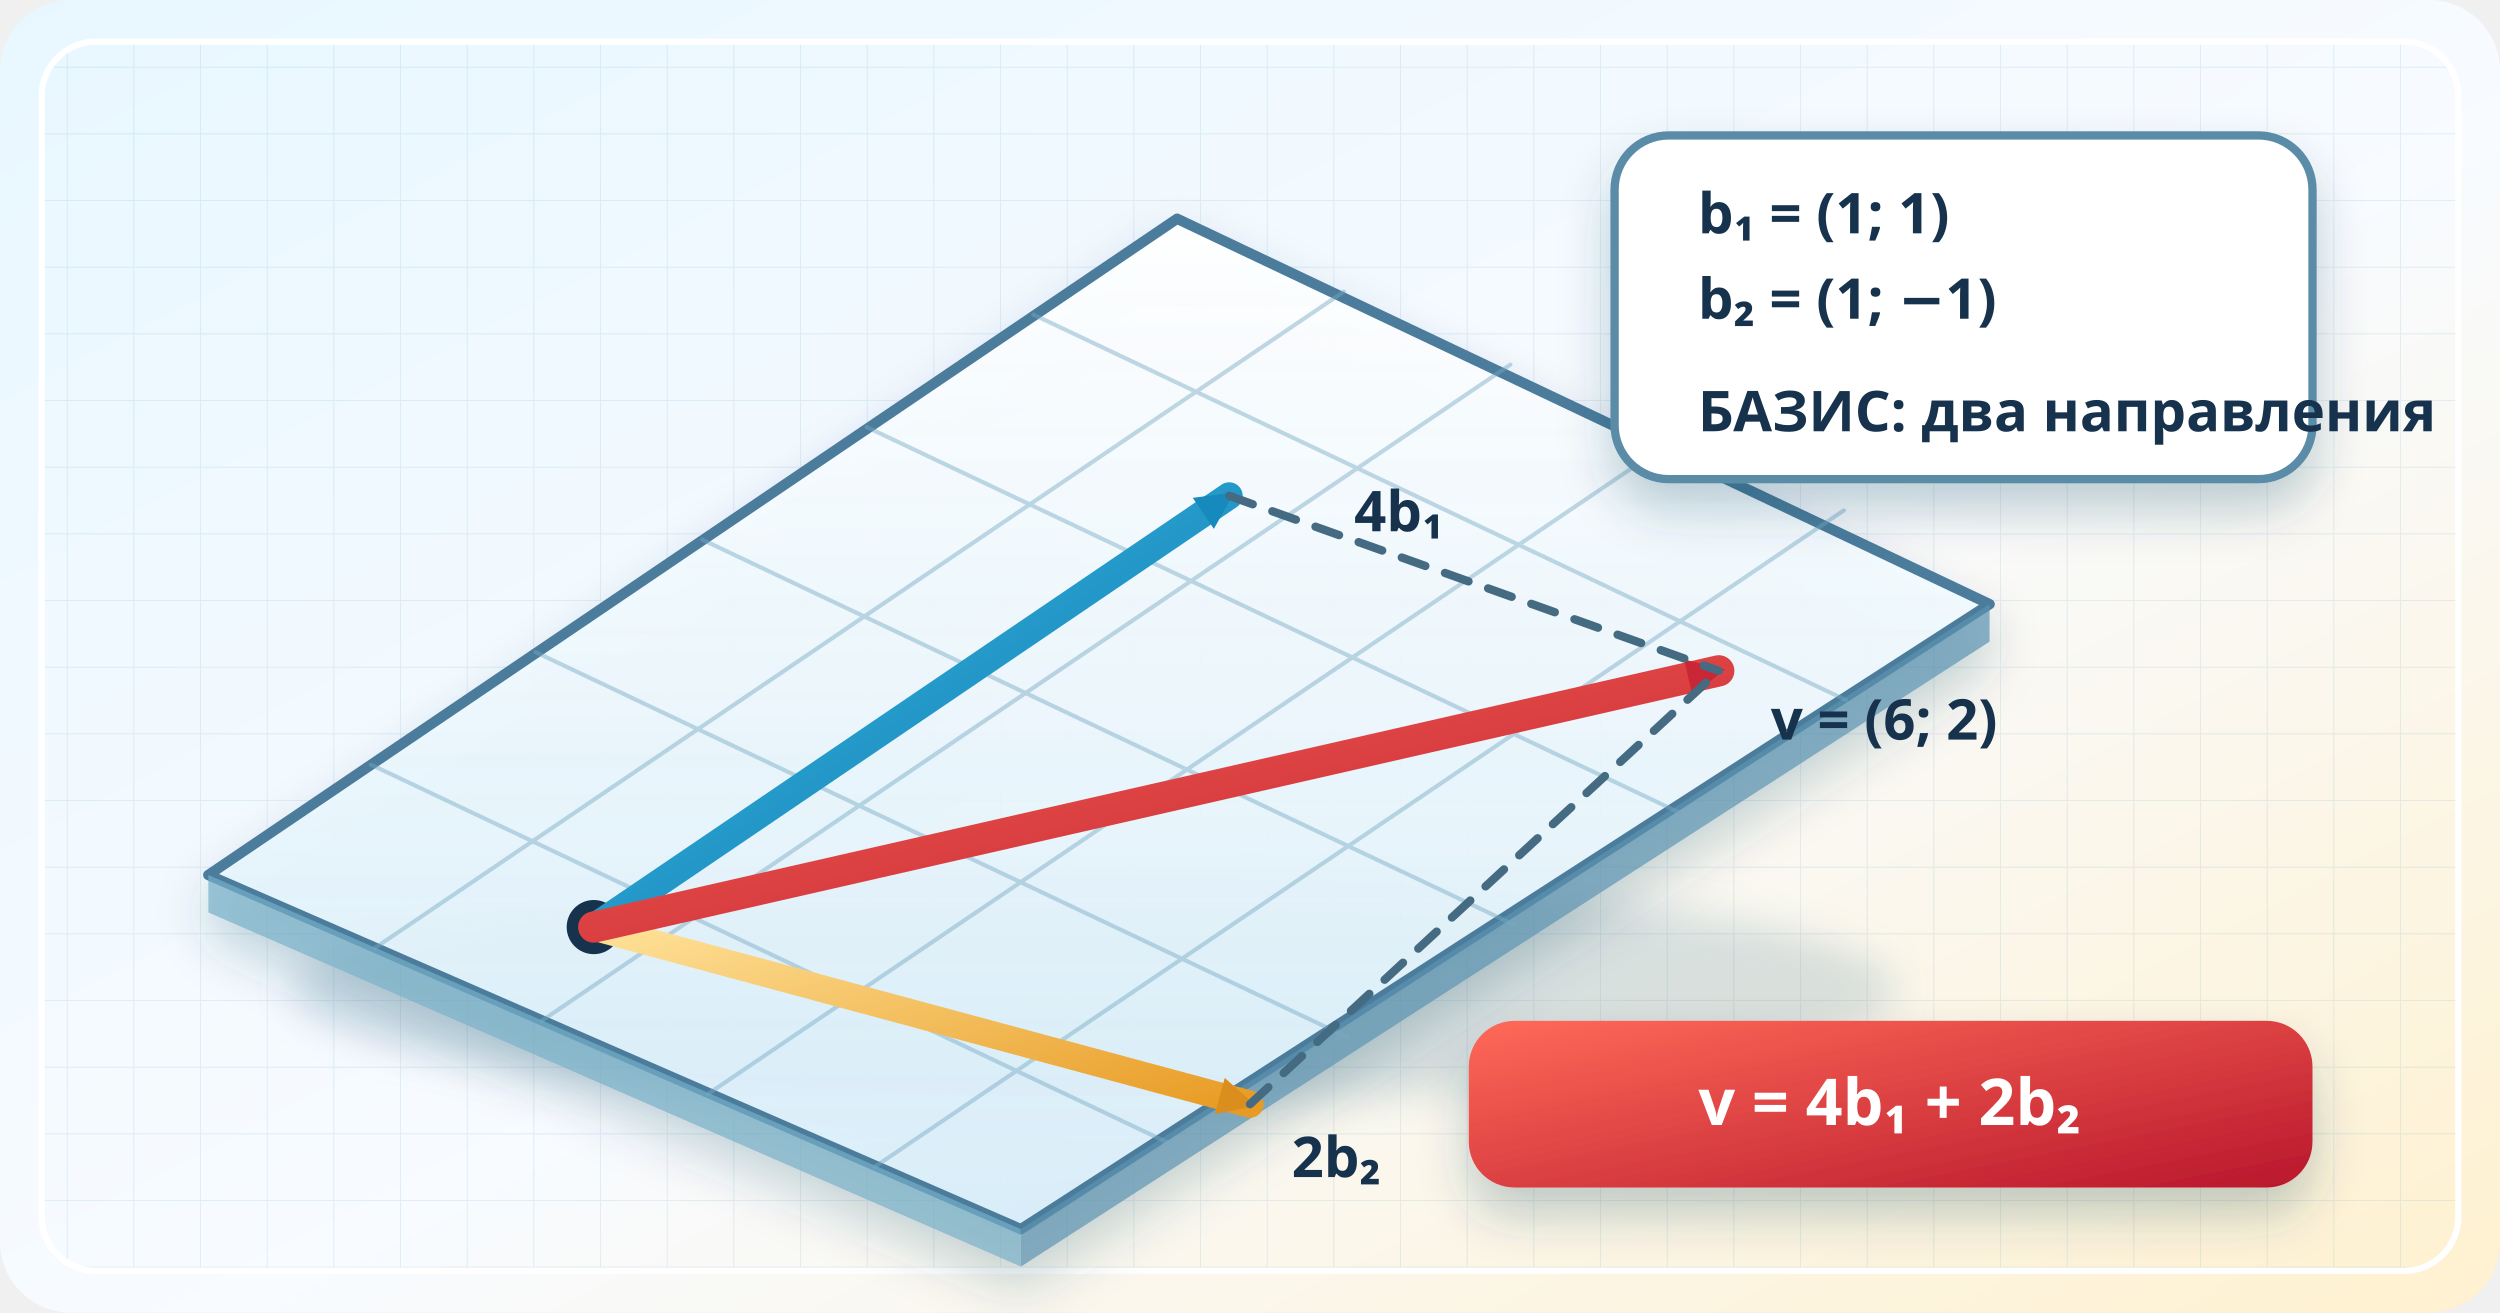
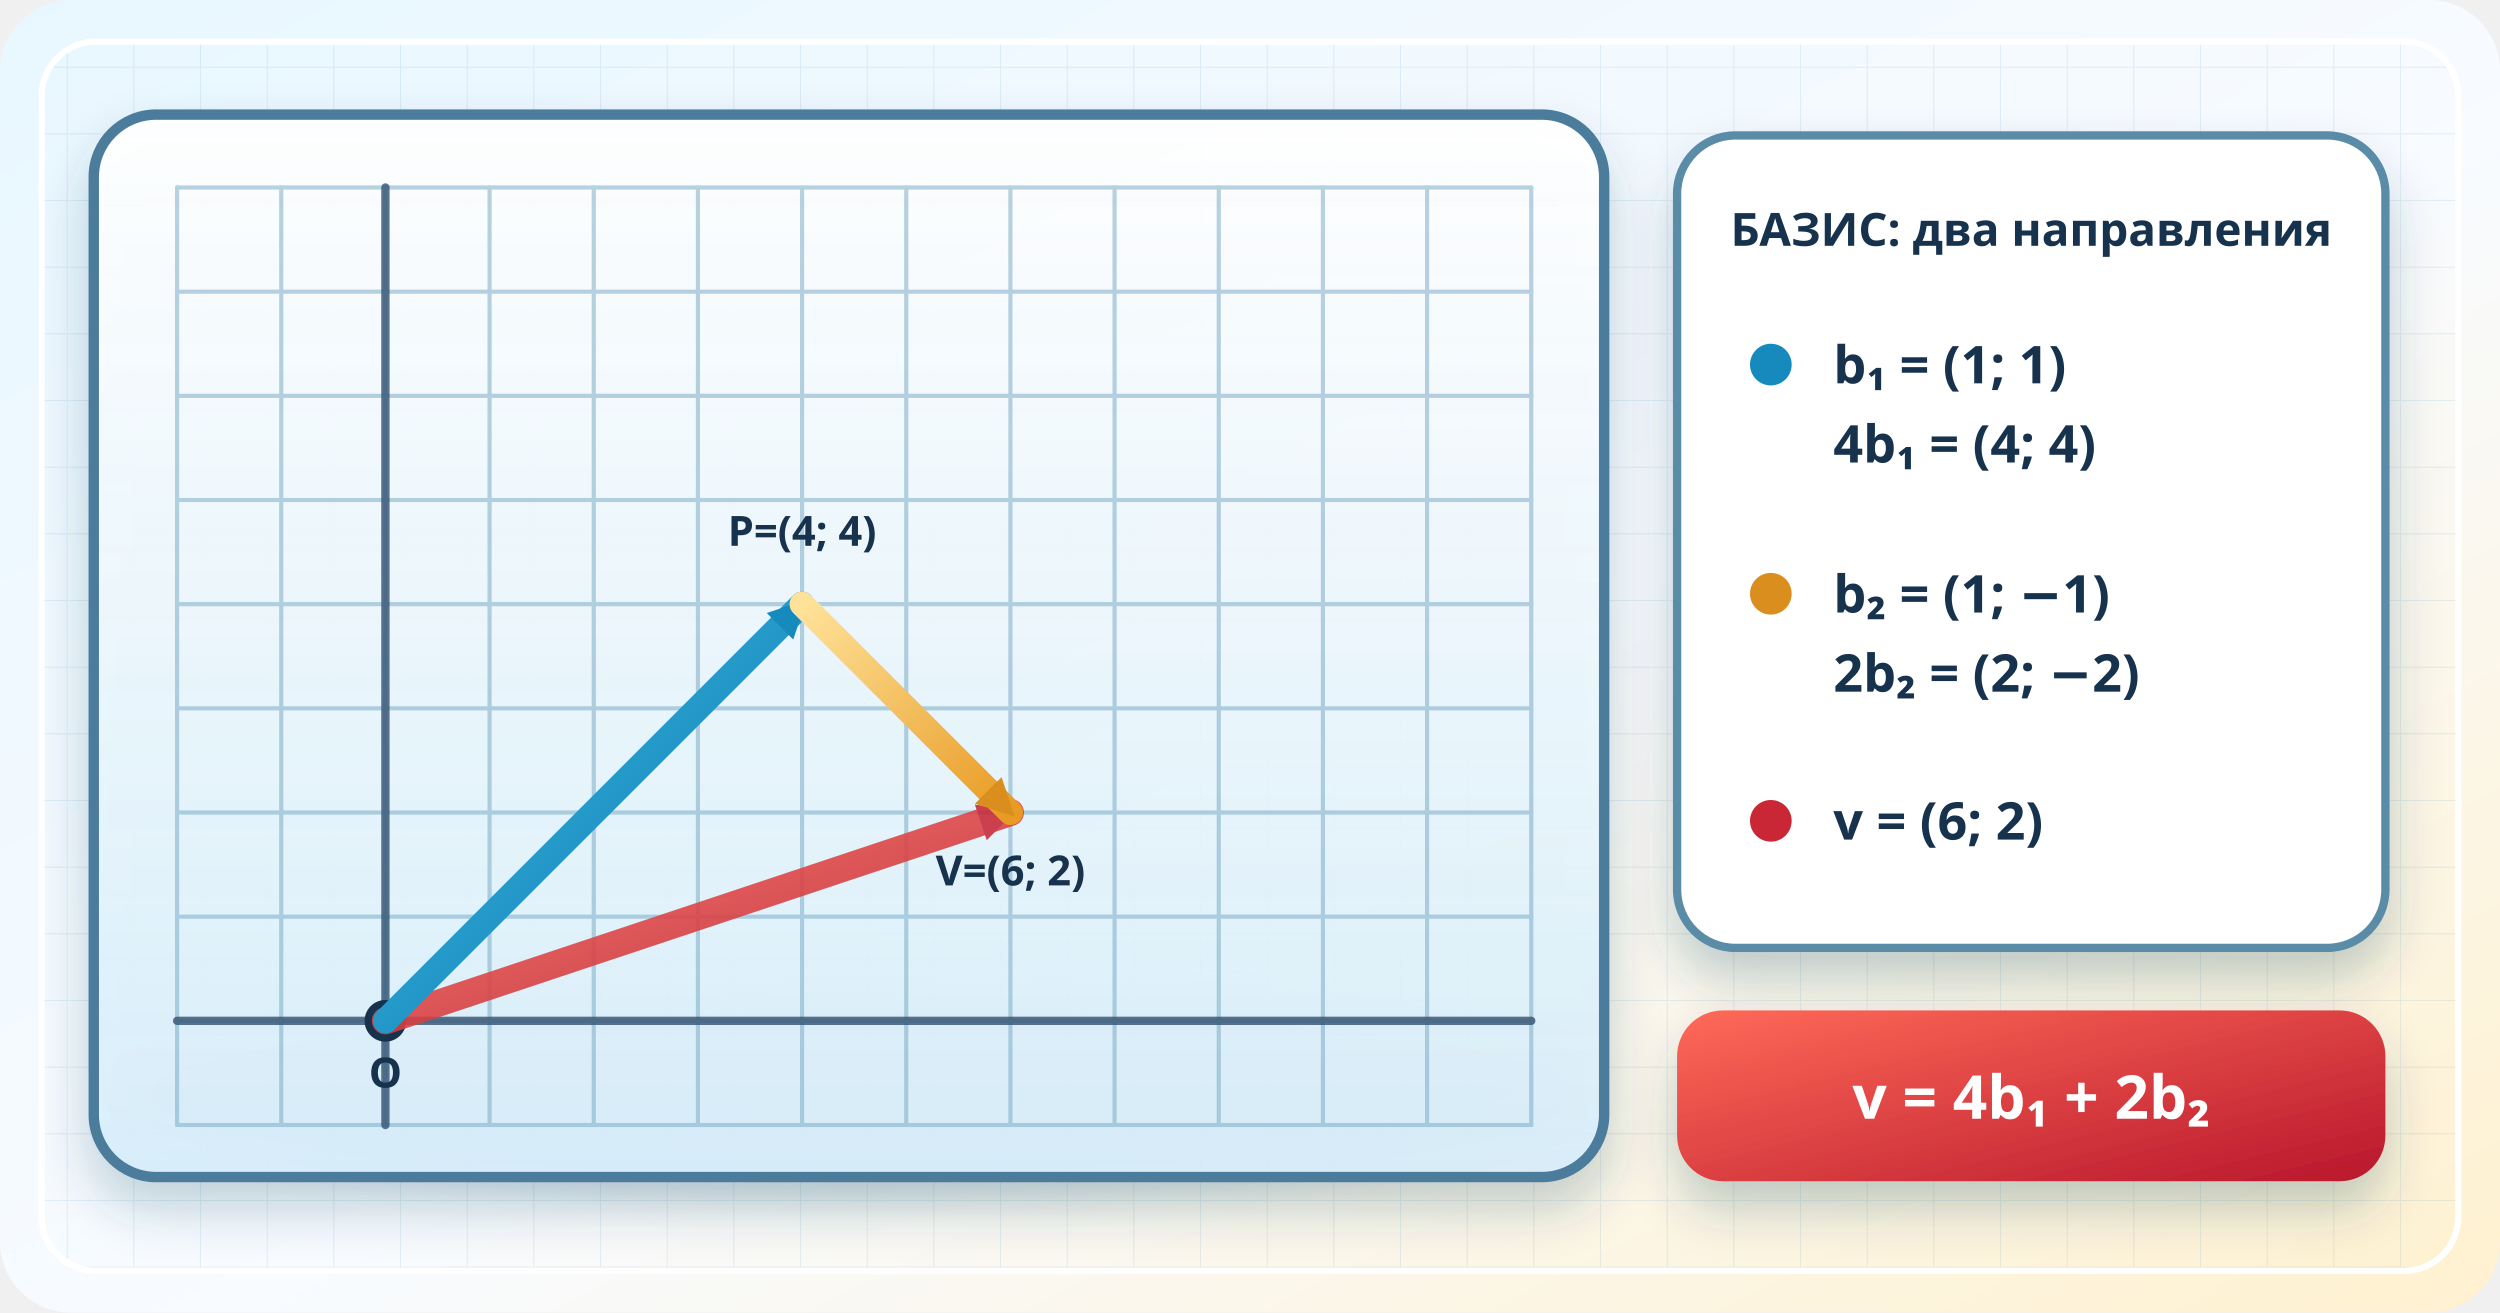
<svg xmlns="http://www.w3.org/2000/svg" viewBox="0 0 1200 630" role="img" aria-labelledby="title desc">
  <defs>
    <linearGradient id="bg" x2="1" y2="1">
      <stop stop-color="#e8f7ff" />
      <stop offset=".55" stop-color="#f8fbff" />
      <stop offset="1" stop-color="#fff1cf" />
    </linearGradient>
    <linearGradient id="glass" x2="0" y2="1">
      <stop stop-color="#ffffff" stop-opacity=".96" />
      <stop offset="1" stop-color="#d8effc" stop-opacity=".9" />
    </linearGradient>
    <linearGradient id="blue" x2="1" y2="1">
      <stop stop-color="#35c7ed" />
      <stop offset="1" stop-color="#126aa4" />
    </linearGradient>
    <linearGradient id="gold" x2="1" y2="1">
      <stop stop-color="#ffe29a" />
      <stop offset="1" stop-color="#e89b23" />
    </linearGradient>
    <linearGradient id="red" x2="1" y2="1">
      <stop stop-color="#ff6a58" />
      <stop offset="1" stop-color="#b8172c" />
    </linearGradient>
    <pattern id="draft" width="32" height="32" patternUnits="userSpaceOnUse">
      <path d="M32 0H0V32" fill="none" stroke="#6aa5c8" stroke-width="1" opacity=".16" />
    </pattern>
    <filter id="shadow" x="-30%" y="-30%" width="170%" height="180%">
      <feDropShadow dx="0" dy="13" stdDeviation="12" flood-color="#183c59" flood-opacity=".24" />
    </filter>
    <filter id="soft" x="-40%" y="-40%" width="180%" height="180%">
      <feGaussianBlur stdDeviation="9" />
    </filter>
    <marker id="arrowBlue" markerUnits="userSpaceOnUse" markerWidth="18" markerHeight="18" refX="15" refY="9" orient="auto">
      <path d="M0 0L18 9L0 18Z" fill="#1689bd" />
    </marker>
    <marker id="arrowGold" markerUnits="userSpaceOnUse" markerWidth="18" markerHeight="18" refX="15" refY="9" orient="auto">
      <path d="M0 0L18 9L0 18Z" fill="#d98e1d" />
    </marker>
    <marker id="arrowRed" markerUnits="userSpaceOnUse" markerWidth="18" markerHeight="18" refX="15" refY="9" orient="auto">
      <path d="M0 0L18 9L0 18Z" fill="#c92735" />
    </marker>
  </defs>
  <rect width="1200" height="630" rx="34" fill="url(#bg)" />
  <rect x="20" y="20" width="1160" height="590" rx="26" fill="url(#draft)" stroke="#fff" stroke-width="3" />
  <g data-basis="v=(6,2)=4(1,1)+2(1,-1)" font-family="system-ui,sans-serif" fill="#17324d" stroke-linecap="round" stroke-linejoin="round">
-     <ellipse cx="525" cy="475" rx="385" ry="55" fill="#3b7391" opacity=".18" filter="url(#soft)" />
+     <ellipse cx="410" cy="525" rx="350" ry="48" fill="#3b7391" opacity=".16" filter="url(#soft)" />
    <g filter="url(#shadow)">
-       <path d="M100 420L565 105L955 290L490 590Z" fill="url(#glass)" stroke="#4b7c9b" stroke-width="5" />
-       <path d="M100 420L490 590L490 608L100 438Z" fill="#75aec7" opacity=".7" />
-       <path d="M490 590L955 290V308L490 608Z" fill="#5b93b1" opacity=".7" />
+       <rect x="45" y="55" width="725" height="510" rx="30" fill="url(#glass)" stroke="#4b7c9b" stroke-width="5" />
    </g>
-     <g stroke="#76a9c3" stroke-width="2" opacity=".45">
-       <path d="M180 455L645 140M260 490L725 175M340 525L805 210M420 560L885 245" />
-       <path d="M178 367L568 552M257 313L647 498M337 259L727 444M416 205L806 390M496 151L886 336" />
+     <g stroke="#76a9c3" stroke-width="2" opacity=".52">
+       <path d="M85 90V540M135 90V540M185 90V540M235 90V540M285 90V540M335 90V540M385 90V540M435 90V540M485 90V540M535 90V540M585 90V540M635 90V540M685 90V540M735 90V540" />
+       <path d="M85 90H735M85 140H735M85 190H735M85 240H735M85 290H735M85 340H735M85 390H735M85 440H735M85 490H735M85 540H735" />
    </g>
-     <circle cx="285" cy="445" r="13" fill="#17324d" />
-     <path d="M285 445L590 238" stroke="url(#blue)" stroke-width="13" marker-end="url(#arrowBlue)" />
-     <path d="M285 445L600 530" stroke="url(#gold)" stroke-width="13" marker-end="url(#arrowGold)" />
-     <path d="M285 445L825 322" stroke="url(#red)" stroke-width="15" marker-end="url(#arrowRed)" />
-     <path d="M590 238L825 322M600 530L825 322" fill="none" stroke="#456b83" stroke-width="4" stroke-dasharray="12 10" />
-     <g filter="url(#shadow)">
-       <rect x="775" y="65" width="335" height="165" rx="26" fill="#fff" stroke="#5a8ca8" stroke-width="4" />
-     </g>
-     <g font-size="27" font-weight="830">
-       <text x="815" y="112">b₁ = (1; 1)</text>
-       <text x="815" y="153">b₂ = (1; −1)</text>
-       <text x="815" y="207">БАЗИС: два направления</text>
-       <text x="650" y="255">4b₁</text>
-       <text x="620" y="565">2b₂</text>
-       <text x="850" y="355">v = (6; 2)</text>
+     <path d="M85 490H735M185 540V90" stroke="#365675" stroke-width="4" opacity=".82" />
+     <circle cx="185" cy="490" r="10" fill="#17324d" />
+     <path d="M185 490L485 390" stroke="url(#red)" stroke-width="13" marker-end="url(#arrowRed)" opacity=".88" />
+     <path d="M185 490L385 290" stroke="url(#blue)" stroke-width="12" marker-end="url(#arrowBlue)" />
+     <path d="M385 290L485 390" stroke="url(#gold)" stroke-width="12" marker-end="url(#arrowGold)" />
+     <g font-size="20" font-weight="850" text-anchor="middle">
+       <text x="185" y="522">O</text>
+       <text x="385" y="262">P=(4; 4)</text>
+       <text x="485" y="425">V=(6; 2)</text>
    </g>
    <g filter="url(#shadow)">
-       <rect x="705" y="490" width="405" height="80" rx="22" fill="url(#red)" />
+       <rect x="805" y="65" width="340" height="390" rx="28" fill="#fff" stroke="#5a8ca8" stroke-width="4" />
    </g>
-     <text x="907" y="540" fill="#fff" font-size="31" font-weight="900" text-anchor="middle">v = 4b₁ + 2b₂</text>
+     <text x="975" y="118" text-anchor="middle" font-size="22" font-weight="900">БАЗИС: два направления</text>
+     <g font-size="25" font-weight="830">
+       <circle cx="850" cy="175" r="10" fill="#1689bd" />
+       <text x="880" y="184">b₁ = (1; 1)</text>
+       <text x="880" y="222">4b₁ = (4; 4)</text>
+       <circle cx="850" cy="285" r="10" fill="#d98e1d" />
+       <text x="880" y="294">b₂ = (1; −1)</text>
+       <text x="880" y="332">2b₂ = (2; −2)</text>
+       <circle cx="850" cy="394" r="10" fill="#c92735" />
+       <text x="880" y="403">v = (6; 2)</text>
+     </g>
+     <g filter="url(#shadow)">
+       <rect x="805" y="485" width="340" height="82" rx="22" fill="url(#red)" />
+     </g>
+     <text x="975" y="537" fill="#fff" font-size="29" font-weight="900" text-anchor="middle">v = 4b₁ + 2b₂</text>
  </g>
</svg>
